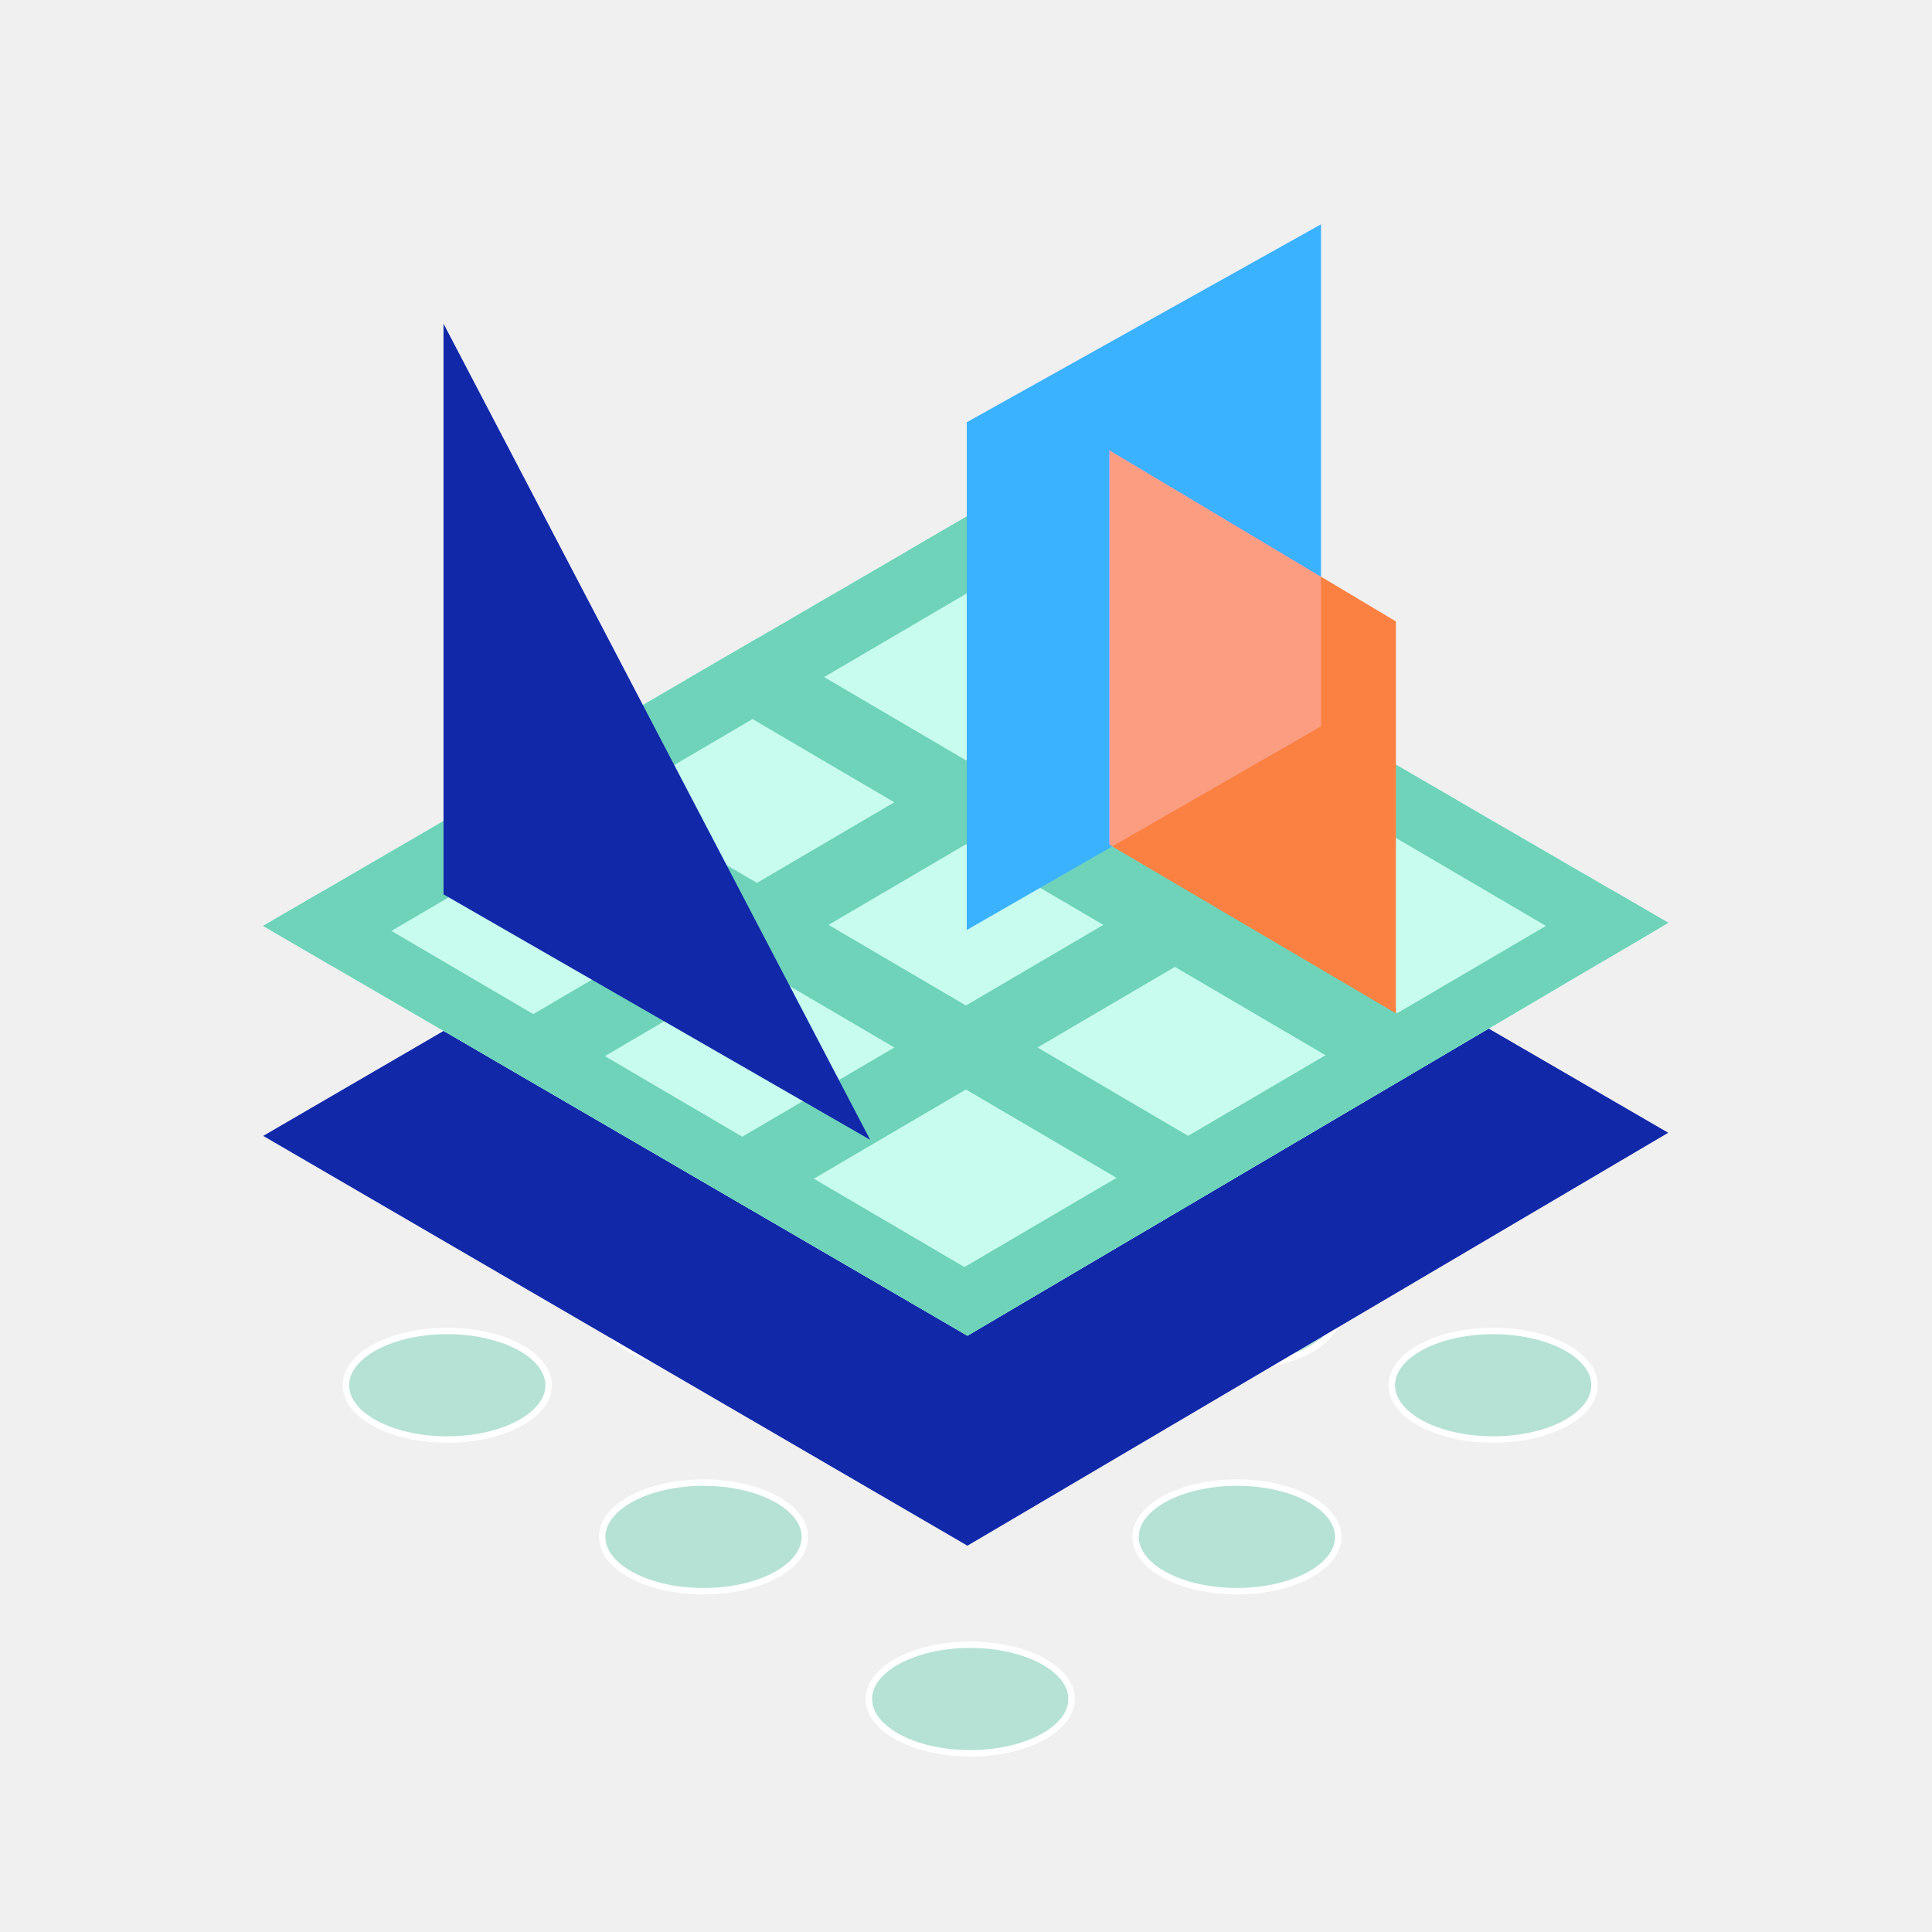
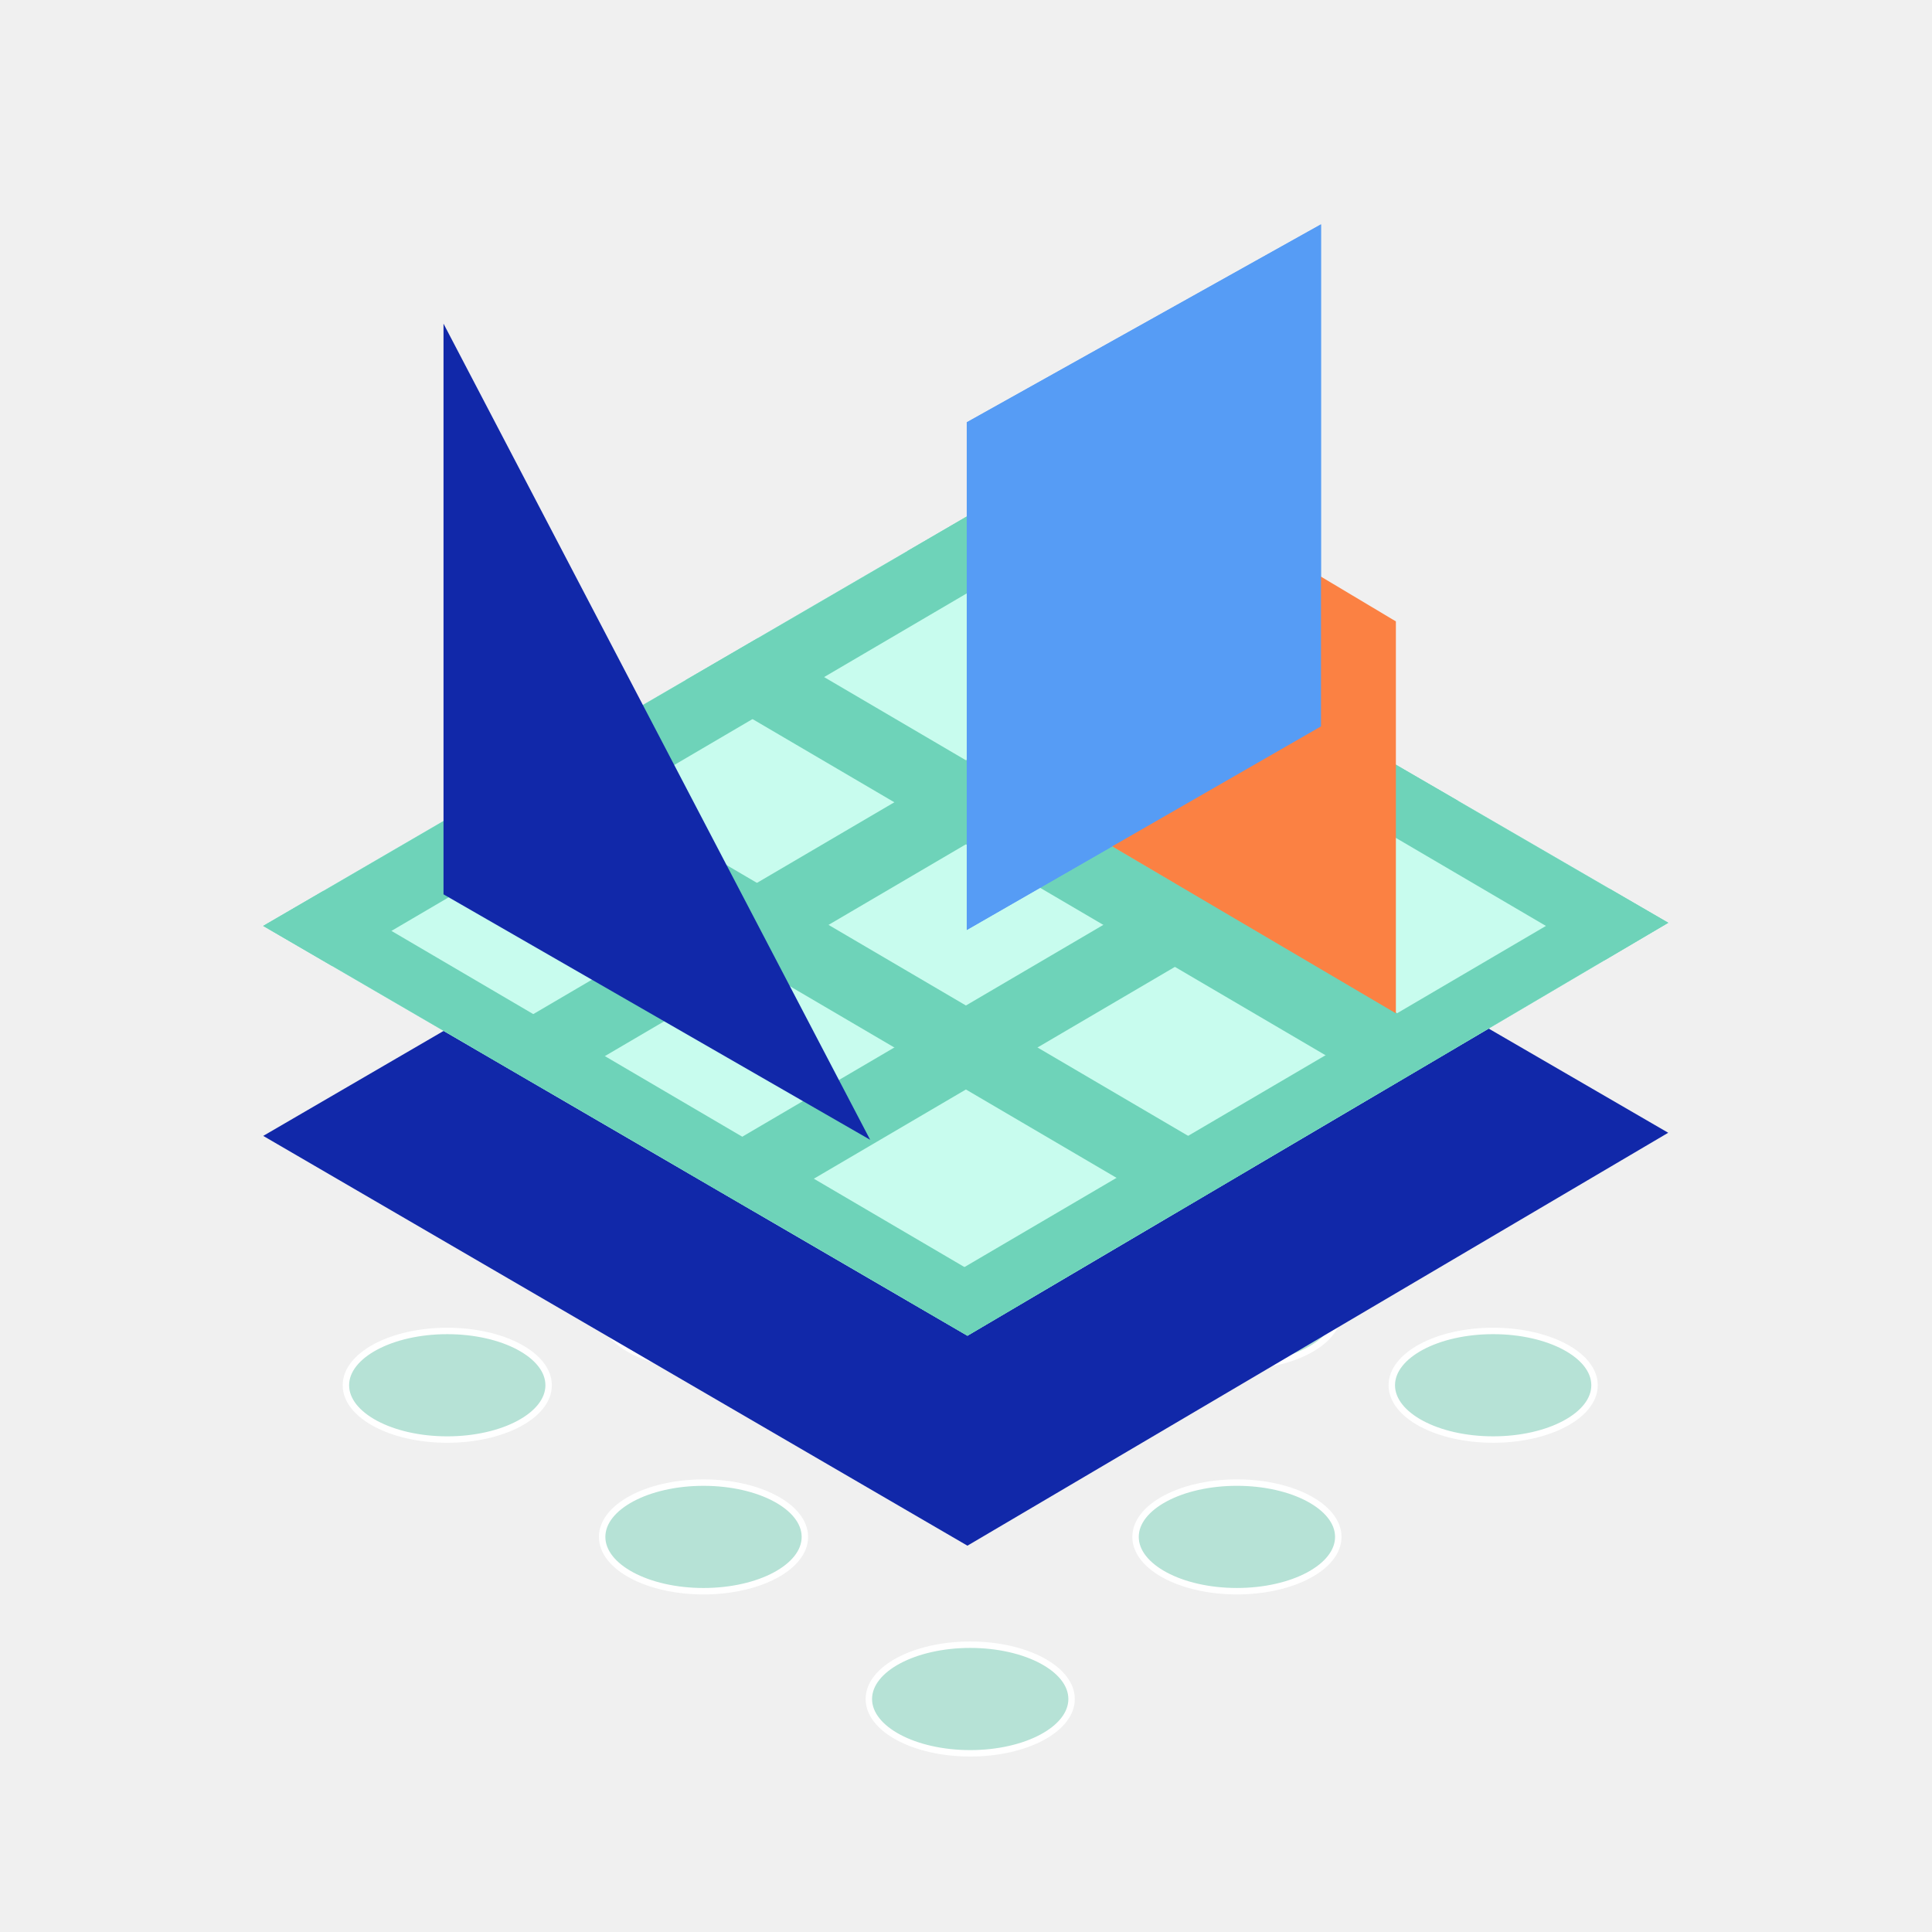
- <svg xmlns="http://www.w3.org/2000/svg" xmlns:xlink="http://www.w3.org/1999/xlink" width="1200px" height="1200px" viewBox="0 0 1200 1200" version="1.1">
+ <svg xmlns="http://www.w3.org/2000/svg" xmlns:xlink="http://www.w3.org/1999/xlink" height="1200" viewBox="0 0 1200 1200" width="1200">
  <defs>
-     <polygon id="path-1" points="0.314 255.103 437.708 509.629 872.974 253.155 437.708 0.577" />
+     <path id="a" d="m.314 255.103 437.394 254.526 435.267-256.474-435.267-252.578z" />
+     <mask id="b" fill="#fff">
+       <use fill="#fff" fill-rule="evenodd" xlink:href="#a" />
+     </mask>
  </defs>
-   <g id="logo-avatar-(includes-whitespace-surround)" stroke="none" stroke-width="1" fill="none" fill-rule="evenodd">
-     <g id="mesh-logo" transform="translate(145, 70)">
-       <g id="dot-grid" transform="translate(67.69599, 709.0095)" fill="#B6E2D6" fill-rule="nonzero" stroke="#FFFFFF" stroke-width="4">
-         <ellipse id="Oval-9" cx="65.11" cy="81.399" rx="62.962" ry="33.729" />
-         <ellipse id="Oval-9" cx="389.921" cy="276.277" rx="62.962" ry="33.729" />
-         <ellipse id="Oval-9" cx="714.733" cy="81.391" rx="62.962" ry="33.729" />
-         <ellipse id="Oval-9" cx="224.268" cy="175.594" rx="62.962" ry="33.729" />
-         <ellipse id="Oval-9" cx="555.575" cy="175.586" rx="62.962" ry="33.729" />
-         <ellipse id="Oval-9" cx="389.921" cy="113.872" rx="62.962" ry="33.729" />
-         <ellipse id="Oval-9" cx="224.268" cy="35.925" rx="62.962" ry="33.729" />
-         <ellipse id="Oval-9" cx="555.575" cy="35.917" rx="62.962" ry="33.729" />
-       </g>
-       <polygon id="Path-8" fill="#1128A9" fill-rule="nonzero" points="18.494 635.526 455.888 890.052 891.155 633.578 455.888 381" />
-       <g id="mesh" transform="translate(18.18042, 250.0001)">
-         <polygon id="Path-8" fill="#87E3CB" fill-rule="nonzero" points="0.314 255.103 437.708 509.629 872.974 253.155 437.708 0.577" />
-         <mask id="mask-2" fill="white">
-           <use xlink:href="#path-1" />
-         </mask>
-         <use id="Path-8" fill="#C8FCEE" fill-rule="nonzero" xlink:href="#path-1" />
-         <line x1="-274.473" y1="440.043" x2="1079.556" y2="-354.323" id="Path-2" stroke="#6ED3B9" stroke-width="45" fill-rule="nonzero" mask="url(#mask-2)" />
-         <line x1="-313.429" y1="618.431" x2="1040.599" y2="-175.935" id="Path-2" stroke="#6ED3B9" stroke-width="45" fill-rule="nonzero" mask="url(#mask-2)" />
-         <line x1="37.4" y1="564.914" x2="1391.428" y2="-229.451" id="Path-2" stroke="#6ED3B9" stroke-width="45" fill-rule="nonzero" mask="url(#mask-2)" />
-         <line x1="29.62" y1="731.41" x2="1383.648" y2="-62.956" id="Path-2" stroke="#6ED3B9" stroke-width="45" fill-rule="nonzero" mask="url(#mask-2)" />
-         <line x1="203.895" y1="790.872" x2="1557.924" y2="-3.493" id="Path-2" stroke="#6ED3B9" stroke-width="45" fill-rule="nonzero" mask="url(#mask-2)" />
-         <line x1="554.725" y1="737.356" x2="1908.753" y2="-57.01" id="Path-2" stroke="#6ED3B9" stroke-width="45" fill-rule="nonzero" mask="url(#mask-2)" />
-         <line x1="548.778" y1="903.851" x2="1902.807" y2="109.486" id="Path-2" stroke="#6ED3B9" stroke-width="45" fill-rule="nonzero" mask="url(#mask-2)" />
-         <g id="lines" mask="url(#mask-2)" fill-rule="nonzero" stroke="#6ED3B9" stroke-width="45">
-           <g transform="translate(806.2497, 227.5872) scale(-1, 1) translate(-806.2497, -227.5872) translate(-305.2502, -401.9128)" id="Path-2">
-             <line x1="6.546" y1="794.386" x2="1360.575" y2="0.02" />
-             <line x1="0.6" y1="972.774" x2="1354.628" y2="178.408" />
-             <line x1="351.429" y1="919.257" x2="1705.458" y2="124.892" />
-             <line x1="345.483" y1="1085.752" x2="1699.511" y2="291.387" />
-             <line x1="517.925" y1="1145.215" x2="1871.953" y2="350.849" />
-             <line x1="868.754" y1="1091.699" x2="2222.782" y2="297.333" />
-             <line x1="862.808" y1="1258.194" x2="2216.836" y2="463.828" />
+   <g fill="none" fill-rule="nonzero" transform="translate(145 70)">
+     <g fill="#b6e2d6" stroke="#fff" stroke-width="4">
+       <ellipse cx="132.806" cy="790.408" rx="62.962" ry="33.729" />
+       <ellipse cx="457.617" cy="985.287" rx="62.962" ry="33.729" />
+       <ellipse cx="782.429" cy="790.4" rx="62.962" ry="33.729" />
+       <ellipse cx="291.964" cy="884.603" rx="62.962" ry="33.729" />
+       <ellipse cx="623.271" cy="884.595" rx="62.962" ry="33.729" />
+       <ellipse cx="457.617" cy="822.881" rx="62.962" ry="33.729" />
+       <ellipse cx="291.964" cy="744.935" rx="62.962" ry="33.729" />
+       <ellipse cx="623.271" cy="744.926" rx="62.962" ry="33.729" />
+     </g>
+     <path d="m18.494 635.526 437.394 254.526 435.267-256.474-435.267-252.578z" fill="#1128a9" />
+     <g transform="translate(18.18042 250.0001)">
+       <path d="m.314 255.103 437.394 254.526 435.267-256.474-435.267-252.578z" fill="#87e3cb" />
+       <use fill="#c8fcee" xlink:href="#a" />
+       <g stroke="#6ed3b9" stroke-width="45">
+         <path d="m-274.473 440.043 1354.028-794.366" mask="url(#b)" />
+         <path d="m-313.429 618.431 1354.028-794.366" mask="url(#b)" />
+         <path d="m37.4 564.914 1354.028-794.366" mask="url(#b)" />
+         <path d="m29.62 731.41 1354.028-794.366" mask="url(#b)" />
+         <path d="m203.895 790.872 1354.028-794.366" mask="url(#b)" />
+         <path d="m554.725 737.356 1354.028-794.366" mask="url(#b)" />
+         <path d="m548.778 903.851 1354.028-794.366" mask="url(#b)" />
+         <g mask="url(#b)">
+           <g transform="matrix(-1 0 0 1 1917.75 -401.9128)">
+             <path d="m6.546 794.386 1354.028-794.366" />
+             <path d="m.6 972.774 1354.028-794.366" />
+             <path d="m351.429 919.257 1354.028-794.366" />
+             <path d="m345.483 1085.752 1354.028-794.366" />
+             <path d="m517.925 1145.215 1354.028-794.366" />
+             <path d="m868.754 1091.699 1354.028-794.366" />
+             <path d="m862.808 1258.194 1354.028-794.366" />
          </g>
        </g>
      </g>
-       <g id="shapes" transform="translate(129.6377, 68.6955)" fill-rule="nonzero">
-         <polygon id="Path-4" fill="#1128A9" points="0.834 416.79 0.834 62.326 265.834 569.256" />
-         <polygon id="Path-26" fill="#569CF5" points="325.834 438.925 545.859 312.468 545.859 0.656 325.834 123.602" />
-         <g id="orange" transform="translate(414.3623, 140.9254)" fill="#FB8143">
-           <polygon id="Path-25" points="-2.14612124e-14 245.024 178.008 349.773 178.008 106.339 -2.14612124e-14 -6.21320795e-13" />
-         </g>
-         <polygon id="Path-26" fill="#569CF5" style="mix-blend-mode: overlay;" points="325.834 438.925 545.859 312.468 545.859 0.656 325.834 123.602" />
-       </g>
+     </g>
+     <g transform="translate(129.6377 68.6955)">
+       <path d="m.834 416.79v-354.464l265 506.93z" fill="#1128a9" />
+       <path d="m325.834 438.925 220.025-126.457v-311.812l-220.025 122.946z" fill="#569cf5" />
+       <path d="m0 245.024 178.008 104.749v-243.434l-178.008-106.339z" fill="#fb8143" transform="translate(414.3623 140.9254)" />
+       <path d="m325.834 438.925 220.025-126.457v-311.812l-220.025 122.946z" fill="#569cf5" />
    </g>
  </g>
</svg>
